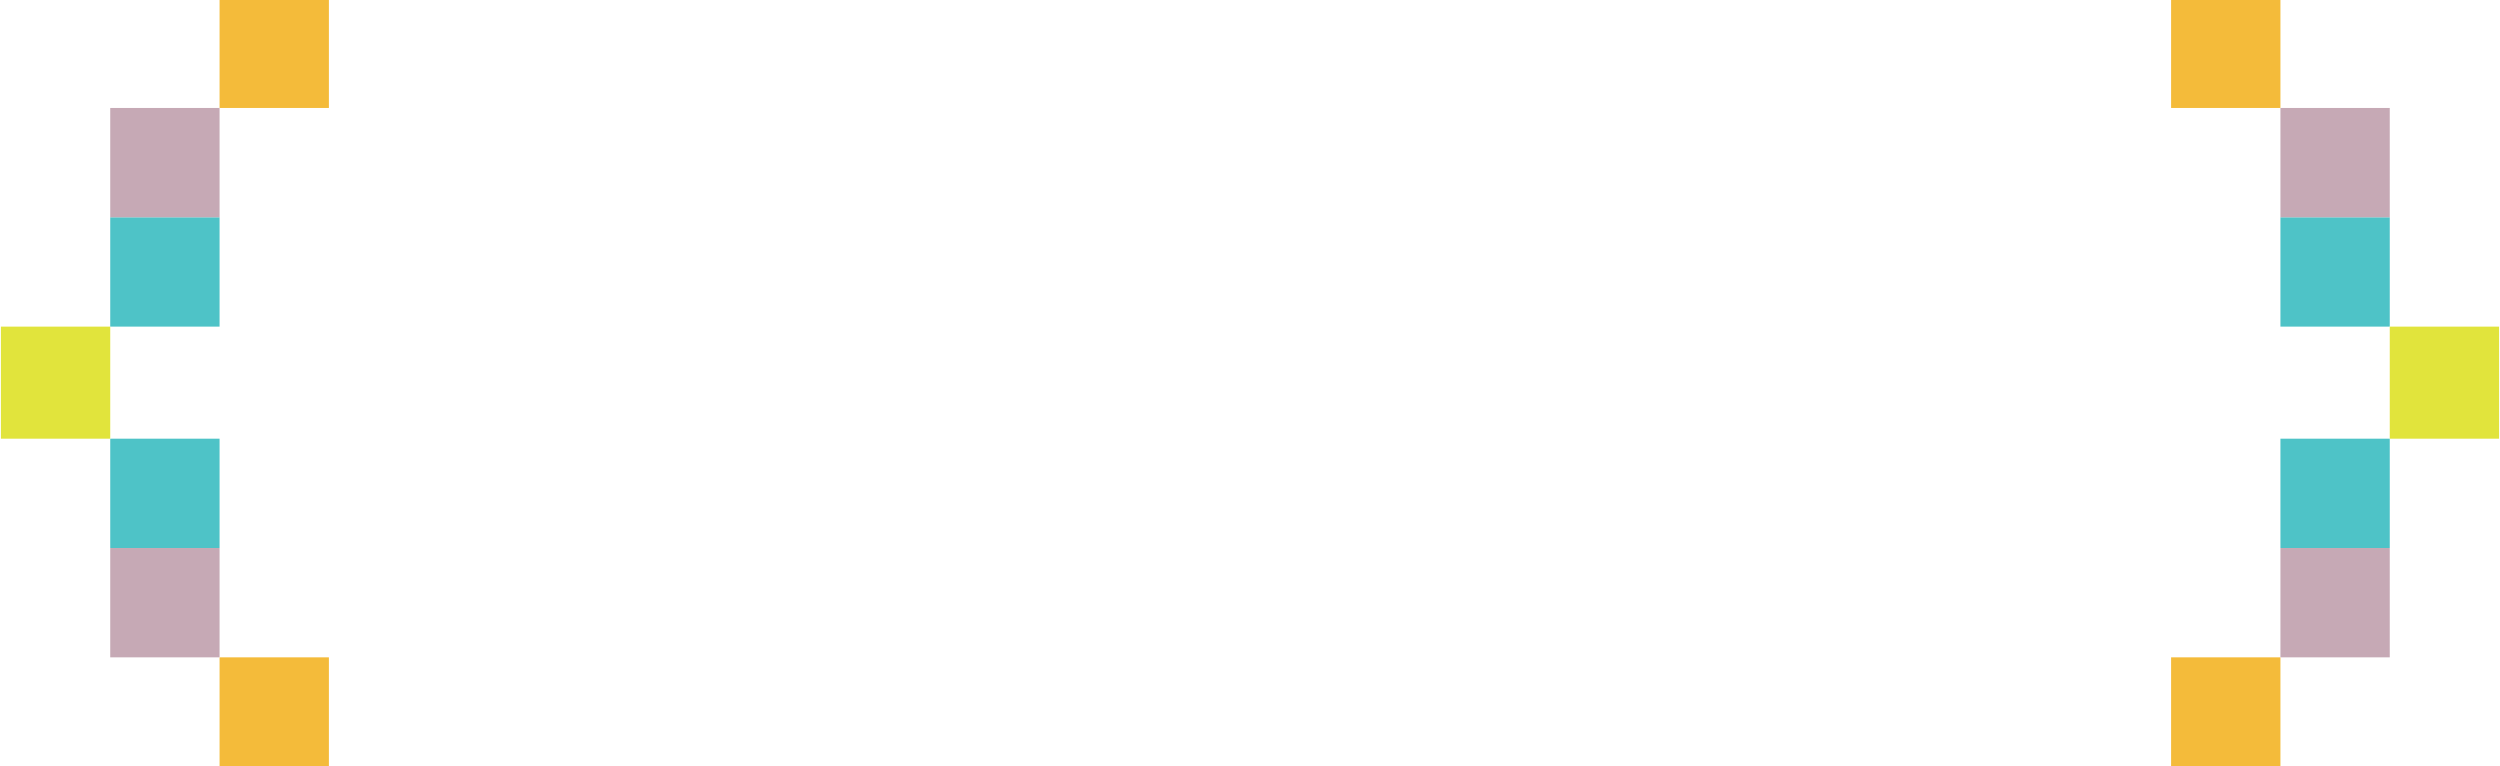
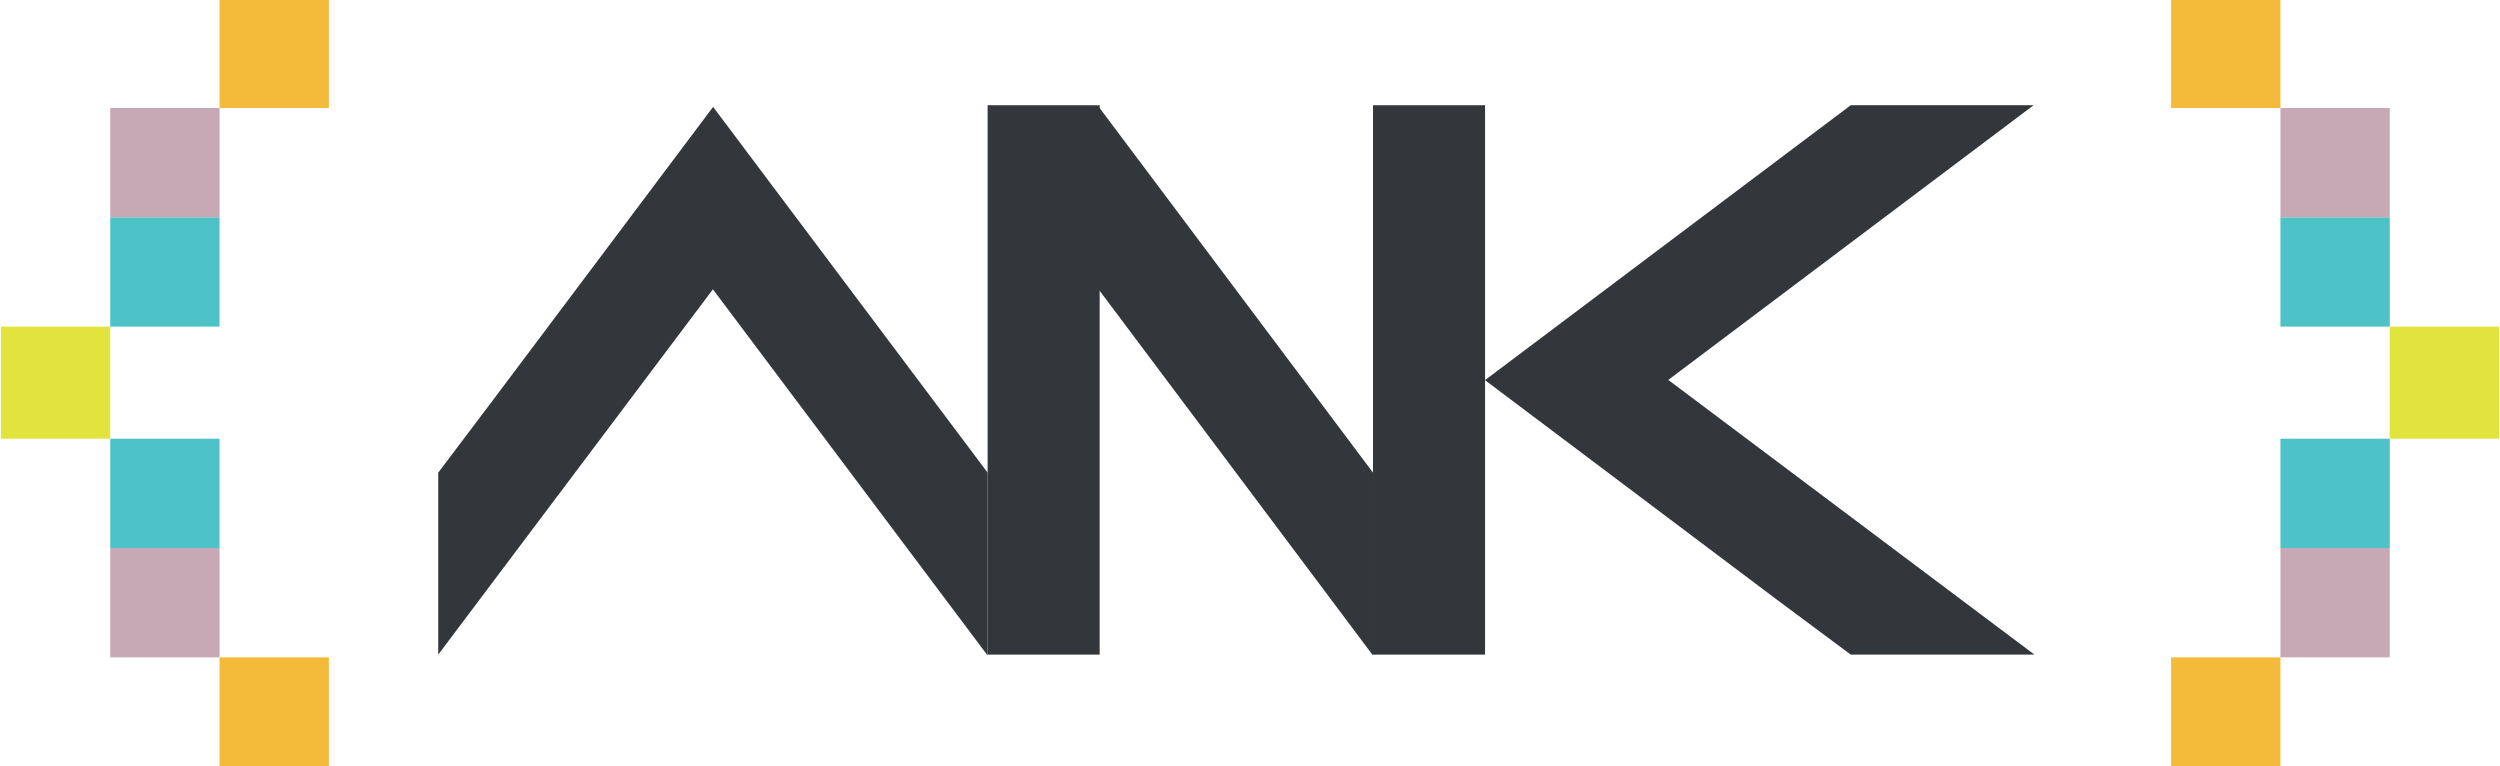
<svg xmlns="http://www.w3.org/2000/svg" version="1.1" id="Layer_1" x="0px" y="0px" width="100%" height="100%" viewBox="0 0 914.667 280" enable-background="new 0 0 914.667 280" xml:space="preserve">
-   <g display="none">
+   <g>
    <polyline fill="rgb(51, 55, 59)" points="160.333,239.5 160.333,172.918 180.89,145.691 260.902,39.106 361.333,172.918 361.333,239.823    260.833,105.851  " />
    <polyline fill="rgb(51, 55, 59)" points="361.333,239.5 402.333,239.5 402.333,38.5 361.333,38.5  " />
    <polyline fill="rgb(51, 55, 59)" points="402.056,106.012 502.333,239.823 502.333,172.918 402.016,39.106  " />
    <polyline fill="rgb(51, 55, 59)" points="502.333,239.5 543.333,239.5 543.333,38.5 502.333,38.5  " />
    <polyline fill="rgb(51, 55, 59)" points="744.333,239.5 677.119,239.5 649.892,219.242 543.308,139.081 677.119,38.5 744.025,38.5    610.368,139  " />
  </g>
  <g>
    <g id="blank__x7B_">
	</g>
    <g id="_x7B_">
      <rect x="80.333" y="-0.5" fill="#F4BB3A" width="40" height="40" />
      <rect x="40.333" y="160.5" fill="#4EC3C7" width="40" height="40" />
      <rect x="0.333" y="119.5" fill="#E1E43C" width="40" height="41" />
      <rect x="40.333" y="79.5" fill="#4EC3C7" width="40" height="40" />
      <rect x="40.333" y="39.5" fill="#C6A9B5" width="40" height="40" />
      <rect x="80.333" y="240.5" fill="#F4BB3A" width="40" height="40" />
      <rect x="40.333" y="200.5" fill="#C6A9B5" width="40" height="40" />
    </g>
  </g>
  <g>
    <g id="blank__x7B__2_">
	</g>
    <g id="_x7B__1_">
      <rect x="794.333" y="240.5" fill="#F4BB3A" width="40" height="40" />
      <rect x="834.333" y="79.5" fill="#4EC3C7" width="40" height="40" />
      <rect x="874.333" y="119.5" fill="#E1E43C" width="40" height="41" />
      <rect x="834.333" y="160.5" fill="#4EC3C7" width="40" height="40" />
      <rect x="834.333" y="200.5" fill="#C6A9B5" width="40" height="40" />
      <rect x="794.333" y="-0.5" fill="#F4BB3A" width="40" height="40" />
      <rect x="834.333" y="39.5" fill="#C6A9B5" width="40" height="40" />
    </g>
  </g>
</svg>
